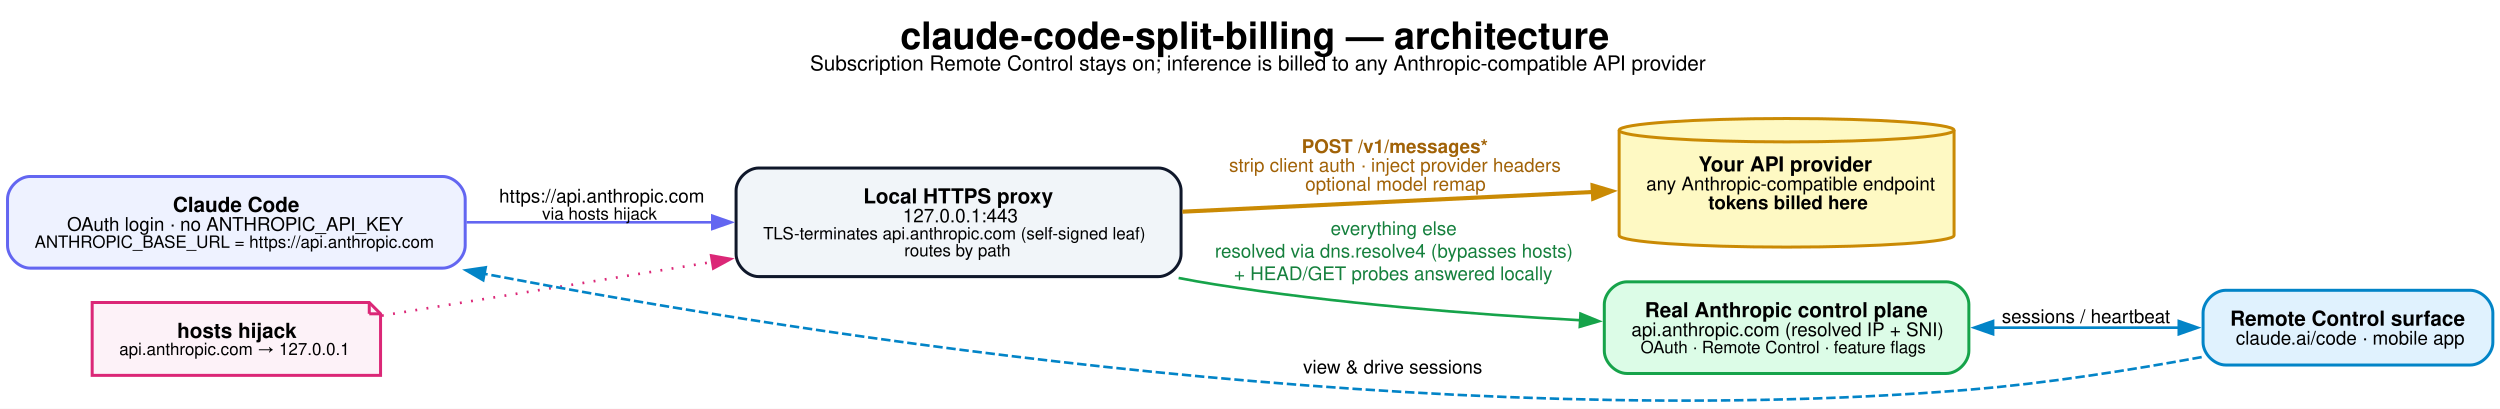
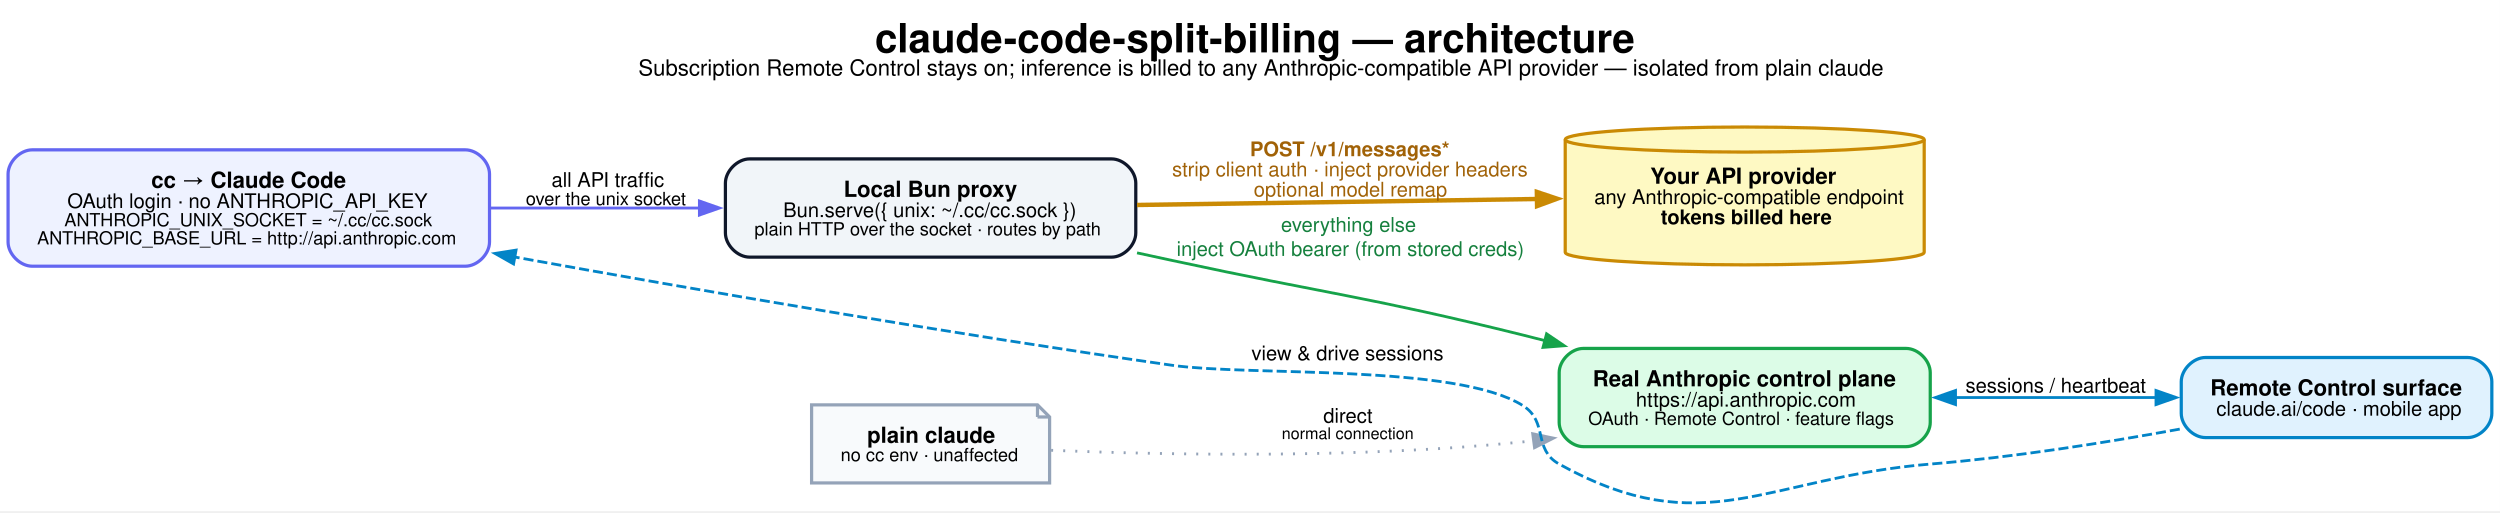
- <svg xmlns="http://www.w3.org/2000/svg" width="1329pt" height="217pt" viewBox="0.00 0.00 1329.00 217.00">
-   <g id="graph0" class="graph" transform="scale(1 1) rotate(0) translate(4 213.28)">
-     <polygon fill="white" stroke="none" points="-4,4 -4,-213.28 1325.2,-213.28 1325.2,4 -4,4" />
-     <text xml:space="preserve" text-anchor="start" x="474.6" y="-187.28" font-family="Helvetica,sans-Serif" font-weight="bold" font-size="20.00">claude-code-split-billing — architecture</text>
-     <text xml:space="preserve" text-anchor="start" x="426.6" y="-175.83" font-family="Helvetica,sans-Serif" font-size="11.00">Subscription Remote Control stays on; inference is billed to any Anthropic-compatible API provider</text>
-     <text xml:space="preserve" text-anchor="start" x="657.98" y="-156.28" font-family="Helvetica,sans-Serif" font-size="20.00"> </text>
+ <svg xmlns="http://www.w3.org/2000/svg" width="1240pt" height="254pt" viewBox="0.00 0.00 1240.00 254.00">
+   <g id="graph0" class="graph" transform="scale(1 1) rotate(0) translate(4 249.53)">
+     <polygon fill="white" stroke="none" points="-4,4 -4,-249.53 1235.95,-249.53 1235.95,4 -4,4" />
+     <text xml:space="preserve" text-anchor="start" x="429.98" y="-223.53" font-family="Helvetica,sans-Serif" font-weight="bold" font-size="20.00">claude-code-split-billing — architecture</text>
+     <text xml:space="preserve" text-anchor="start" x="312.6" y="-212.08" font-family="Helvetica,sans-Serif" font-size="11.00">Subscription Remote Control stays on; inference is billed to any Anthropic-compatible API provider — isolated from plain claude</text>
+     <text xml:space="preserve" text-anchor="start" x="613.35" y="-192.53" font-family="Helvetica,sans-Serif" font-size="20.00"> </text>
    <g id="node1" class="node">
-       <path fill="#eef2ff" stroke="#6366f1" stroke-width="1.6" d="M231.3,-119.46C231.3,-119.46 12,-119.46 12,-119.46 6,-119.46 0,-113.46 0,-107.46 0,-107.46 0,-82.74 0,-82.74 0,-76.74 6,-70.74 12,-70.74 12,-70.74 231.3,-70.74 231.3,-70.74 237.3,-70.74 243.3,-76.74 243.3,-82.74 243.3,-82.74 243.3,-107.46 243.3,-107.46 243.3,-113.46 237.3,-119.46 231.3,-119.46" />
-       <text xml:space="preserve" text-anchor="start" x="87.9" y="-100.65" font-family="Helvetica,sans-Serif" font-weight="bold" font-size="11.00">Claude Code</text>
-       <text xml:space="preserve" text-anchor="start" x="31.65" y="-90.6" font-family="Helvetica,sans-Serif" font-size="10.00">OAuth login · no ANTHROPIC_API_KEY</text>
-       <text xml:space="preserve" text-anchor="start" x="14.4" y="-81.55" font-family="Helvetica,sans-Serif" font-size="9.00">ANTHROPIC_BASE_URL = https://api.anthropic.com</text>
+       <path fill="#eef2ff" stroke="#6366f1" stroke-width="1.6" d="M226.8,-175.21C226.8,-175.21 12,-175.21 12,-175.21 6,-175.21 0,-169.21 0,-163.21 0,-163.21 0,-129.49 0,-129.49 0,-123.49 6,-117.49 12,-117.49 12,-117.49 226.8,-117.49 226.8,-117.49 232.8,-117.49 238.8,-123.49 238.8,-129.49 238.8,-129.49 238.8,-163.21 238.8,-163.21 238.8,-169.21 232.8,-175.21 226.8,-175.21" />
+       <text xml:space="preserve" text-anchor="start" x="71.03" y="-156.4" font-family="Helvetica,sans-Serif" font-weight="bold" font-size="11.00">cc → Claude Code</text>
+       <text xml:space="preserve" text-anchor="start" x="29.4" y="-146.35" font-family="Helvetica,sans-Serif" font-size="10.00">OAuth login · no ANTHROPIC_API_KEY</text>
+       <text xml:space="preserve" text-anchor="start" x="27.9" y="-137.3" font-family="Helvetica,sans-Serif" font-size="9.00">ANTHROPIC_UNIX_SOCKET = ~/.cc/cc.sock</text>
+       <text xml:space="preserve" text-anchor="start" x="14.4" y="-128.3" font-family="Helvetica,sans-Serif" font-size="9.00">ANTHROPIC_BASE_URL = http://api.anthropic.com</text>
    </g>
    <g id="node3" class="node">
-       <path fill="#f1f5f9" stroke="#0f172a" stroke-width="1.6" d="M611.85,-123.96C611.85,-123.96 399.3,-123.96 399.3,-123.96 393.3,-123.96 387.3,-117.96 387.3,-111.96 387.3,-111.96 387.3,-78.24 387.3,-78.24 387.3,-72.24 393.3,-66.24 399.3,-66.24 399.3,-66.24 611.85,-66.24 611.85,-66.24 617.85,-66.24 623.85,-72.24 623.85,-78.24 623.85,-78.24 623.85,-111.96 623.85,-111.96 623.85,-117.96 617.85,-123.96 611.85,-123.96" />
-       <text xml:space="preserve" text-anchor="start" x="454.95" y="-105.15" font-family="Helvetica,sans-Serif" font-weight="bold" font-size="11.00">Local HTTPS proxy</text>
-       <text xml:space="preserve" text-anchor="start" x="475.95" y="-95.1" font-family="Helvetica,sans-Serif" font-size="10.00">127.0.0.1:443</text>
-       <text xml:space="preserve" text-anchor="start" x="401.7" y="-86.05" font-family="Helvetica,sans-Serif" font-size="9.00">TLS-terminates api.anthropic.com (self-signed leaf)</text>
-       <text xml:space="preserve" text-anchor="start" x="476.7" y="-77.05" font-family="Helvetica,sans-Serif" font-size="9.00">routes by path</text>
+       <path fill="#f1f5f9" stroke="#0f172a" stroke-width="1.6" d="M547.35,-170.71C547.35,-170.71 367.8,-170.71 367.8,-170.71 361.8,-170.71 355.8,-164.71 355.8,-158.71 355.8,-158.71 355.8,-133.99 355.8,-133.99 355.8,-127.99 361.8,-121.99 367.8,-121.99 367.8,-121.99 547.35,-121.99 547.35,-121.99 553.35,-121.99 559.35,-127.99 559.35,-133.99 559.35,-133.99 559.35,-158.71 559.35,-158.71 559.35,-164.71 553.35,-170.71 547.35,-170.71" />
+       <text xml:space="preserve" text-anchor="start" x="414.45" y="-151.9" font-family="Helvetica,sans-Serif" font-weight="bold" font-size="11.00">Local Bun proxy</text>
+       <text xml:space="preserve" text-anchor="start" x="384.45" y="-141.85" font-family="Helvetica,sans-Serif" font-size="10.00">Bun.serve({ unix: ~/.cc/cc.sock })</text>
+       <text xml:space="preserve" text-anchor="start" x="370.2" y="-132.8" font-family="Helvetica,sans-Serif" font-size="9.00">plain HTTP over the socket · routes by path</text>
    </g>
    <g id="edge1" class="edge">
-       <path fill="none" stroke="#6366f1" stroke-width="1.4" d="M244.02,-95.1C285.66,-95.1 332.41,-95.1 374.7,-95.1" />
-       <polygon fill="#6366f1" stroke="#6366f1" stroke-width="1.4" points="374.67,-98.6 384.67,-95.1 374.67,-91.6 374.67,-98.6" />
-       <text xml:space="preserve" text-anchor="start" x="261.3" y="-105.6" font-family="Helvetica,sans-Serif" font-size="10.00">https://api.anthropic.com</text>
-       <text xml:space="preserve" text-anchor="start" x="284.18" y="-96.55" font-family="Helvetica,sans-Serif" font-size="9.00">via hosts hijack</text>
+       <path fill="none" stroke="#6366f1" stroke-width="1.4" d="M239.4,-146.35C273.19,-146.35 309.88,-146.35 343.32,-146.35" />
+       <polygon fill="#6366f1" stroke="#6366f1" stroke-width="1.4" points="342.89,-149.85 352.89,-146.35 342.89,-142.85 342.89,-149.85" />
+       <text xml:space="preserve" text-anchor="start" x="269.55" y="-156.85" font-family="Helvetica,sans-Serif" font-size="10.00">all API traffic</text>
+       <text xml:space="preserve" text-anchor="start" x="256.8" y="-147.8" font-family="Helvetica,sans-Serif" font-size="9.00">over the unix socket</text>
    </g>
    <g id="node2" class="node">
-       <polygon fill="#fdf2f8" stroke="#db2777" stroke-width="1.6" points="192.3,-52.46 45,-52.46 45,-13.74 198.3,-13.74 198.3,-46.46 192.3,-52.46" />
-       <polyline fill="none" stroke="#db2777" stroke-width="1.6" points="192.3,-52.46 192.3,-46.46" />
-       <polyline fill="none" stroke="#db2777" stroke-width="1.6" points="198.3,-46.46 192.3,-46.46" />
-       <text xml:space="preserve" text-anchor="start" x="90.15" y="-33.65" font-family="Helvetica,sans-Serif" font-weight="bold" font-size="11.00">hosts hijack</text>
-       <text xml:space="preserve" text-anchor="start" x="59.4" y="-24.55" font-family="Helvetica,sans-Serif" font-size="9.00">api.anthropic.com → 127.0.0.1</text>
+       <polygon fill="#f8fafc" stroke="#94a3b8" stroke-width="1.6" points="510.6,-48.71 398.55,-48.71 398.55,-9.99 516.6,-9.99 516.6,-42.71 510.6,-48.71" />
+       <polyline fill="none" stroke="#94a3b8" stroke-width="1.6" points="510.6,-48.71 510.6,-42.71" />
+       <polyline fill="none" stroke="#94a3b8" stroke-width="1.6" points="516.6,-42.71 510.6,-42.71" />
+       <text xml:space="preserve" text-anchor="start" x="426.08" y="-29.9" font-family="Helvetica,sans-Serif" font-weight="bold" font-size="11.00">plain claude</text>
+       <text xml:space="preserve" text-anchor="start" x="412.95" y="-20.8" font-family="Helvetica,sans-Serif" font-size="9.00">no cc env · unaffected</text>
+     </g>
+     <g id="node5" class="node">
+       <path fill="#dcfce7" stroke="#16a34a" stroke-width="1.6" d="M941.4,-76.71C941.4,-76.71 781.35,-76.71 781.35,-76.71 775.35,-76.71 769.35,-70.71 769.35,-64.71 769.35,-64.71 769.35,-39.99 769.35,-39.99 769.35,-33.99 775.35,-27.99 781.35,-27.99 781.35,-27.99 941.4,-27.99 941.4,-27.99 947.4,-27.99 953.4,-33.99 953.4,-39.99 953.4,-39.99 953.4,-64.71 953.4,-64.71 953.4,-70.71 947.4,-76.71 941.4,-76.71" />
+       <text xml:space="preserve" text-anchor="start" x="786" y="-57.9" font-family="Helvetica,sans-Serif" font-weight="bold" font-size="11.00">Real Anthropic control plane</text>
+       <text xml:space="preserve" text-anchor="start" x="807.38" y="-47.85" font-family="Helvetica,sans-Serif" font-size="10.00">https://api.anthropic.com</text>
+       <text xml:space="preserve" text-anchor="start" x="783.75" y="-38.8" font-family="Helvetica,sans-Serif" font-size="9.00">OAuth · Remote Control · feature flags</text>
    </g>
    <g id="edge2" class="edge">
-       <path fill="none" stroke="#db2777" stroke-width="1.4" stroke-dasharray="1,5" d="M199.02,-45.5C249.22,-53.65 316.19,-64.52 374.63,-74.01" />
-       <polygon fill="#db2777" stroke="#db2777" stroke-width="1.4" points="374.06,-77.46 384.49,-75.61 375.18,-70.55 374.06,-77.46" />
+       <path fill="none" stroke="#94a3b8" stroke-width="1.4" stroke-dasharray="1,5" d="M517.35,-26.18C576.6,-23.79 670.57,-22.14 751.35,-30.35 753.12,-30.53 754.91,-30.72 756.7,-30.93" />
+       <polygon fill="#94a3b8" stroke="#94a3b8" stroke-width="1.4" points="756.2,-34.4 766.57,-32.23 757.11,-27.46 756.2,-34.4" />
+       <text xml:space="preserve" text-anchor="start" x="652.35" y="-39.85" font-family="Helvetica,sans-Serif" font-size="10.00">direct</text>
+       <text xml:space="preserve" text-anchor="start" x="631.73" y="-31.75" font-family="Helvetica,sans-Serif" font-size="8.00">normal connection</text>
    </g>
    <g id="node4" class="node">
-       <path fill="#fef9c3" stroke="#ca8a04" stroke-width="1.6" d="M1034.78,-144.07C1034.78,-147.5 994.87,-150.28 945.75,-150.28 896.63,-150.28 856.73,-147.5 856.73,-144.07 856.73,-144.07 856.73,-88.13 856.73,-88.13 856.73,-84.7 896.63,-81.92 945.75,-81.92 994.87,-81.92 1034.78,-84.7 1034.78,-88.13 1034.78,-88.13 1034.78,-144.07 1034.78,-144.07" />
-       <path fill="none" stroke="#ca8a04" stroke-width="1.6" d="M1034.78,-144.07C1034.78,-140.64 994.87,-137.85 945.75,-137.85 896.63,-137.85 856.73,-140.64 856.73,-144.07" />
-       <text xml:space="preserve" text-anchor="start" x="898.88" y="-122.15" font-family="Helvetica,sans-Serif" font-weight="bold" font-size="11.00">Your API provider</text>
-       <text xml:space="preserve" text-anchor="start" x="871.12" y="-112.1" font-family="Helvetica,sans-Serif" font-size="10.00">any Anthropic-compatible endpoint</text>
-       <text xml:space="preserve" text-anchor="start" x="904.12" y="-102.1" font-family="Helvetica,sans-Serif" font-weight="bold" font-size="10.00">tokens billed here</text>
+       <path fill="#fef9c3" stroke="#ca8a04" stroke-width="1.6" d="M950.4,-180.31C950.4,-183.74 910.5,-186.53 861.38,-186.53 812.25,-186.53 772.35,-183.74 772.35,-180.31 772.35,-180.31 772.35,-124.38 772.35,-124.38 772.35,-120.95 812.25,-118.16 861.38,-118.16 910.5,-118.16 950.4,-120.95 950.4,-124.38 950.4,-124.38 950.4,-180.31 950.4,-180.31" />
+       <path fill="none" stroke="#ca8a04" stroke-width="1.6" d="M950.4,-180.31C950.4,-176.89 910.5,-174.1 861.38,-174.1 812.25,-174.1 772.35,-176.89 772.35,-180.31" />
+       <text xml:space="preserve" text-anchor="start" x="814.5" y="-158.4" font-family="Helvetica,sans-Serif" font-weight="bold" font-size="11.00">Your API provider</text>
+       <text xml:space="preserve" text-anchor="start" x="786.75" y="-148.35" font-family="Helvetica,sans-Serif" font-size="10.00">any Anthropic-compatible endpoint</text>
+       <text xml:space="preserve" text-anchor="start" x="819.75" y="-138.35" font-family="Helvetica,sans-Serif" font-weight="bold" font-size="10.00">tokens billed here</text>
    </g>
    <g id="edge3" class="edge">
-       <path fill="none" stroke="#ca8a04" stroke-width="2.2" d="M624.57,-100.75C692.75,-104.02 777.66,-108.09 842.9,-111.22" />
-       <polygon fill="#ca8a04" stroke="#ca8a04" stroke-width="2.2" points="842.61,-114.71 852.77,-111.69 842.95,-107.72 842.61,-114.71" />
-       <text xml:space="preserve" text-anchor="start" x="687.98" y="-131.97" font-family="Helvetica,sans-Serif" font-weight="bold" font-size="10.00" fill="#a16207">POST /v1/messages*</text>
-       <text xml:space="preserve" text-anchor="start" x="649.35" y="-121.97" font-family="Helvetica,sans-Serif" font-size="10.00" fill="#a16207">strip client auth · inject provider headers</text>
-       <text xml:space="preserve" text-anchor="start" x="689.85" y="-111.97" font-family="Helvetica,sans-Serif" font-size="10.00" fill="#a16207">optional model remap</text>
-     </g>
-     <g id="node5" class="node">
-       <path fill="#dcfce7" stroke="#16a34a" stroke-width="1.6" d="M1030.65,-63.46C1030.65,-63.46 860.85,-63.46 860.85,-63.46 854.85,-63.46 848.85,-57.46 848.85,-51.46 848.85,-51.46 848.85,-26.74 848.85,-26.74 848.85,-20.74 854.85,-14.74 860.85,-14.74 860.85,-14.74 1030.65,-14.74 1030.65,-14.74 1036.65,-14.74 1042.65,-20.74 1042.65,-26.74 1042.65,-26.74 1042.65,-51.46 1042.65,-51.46 1042.65,-57.46 1036.65,-63.46 1030.65,-63.46" />
-       <text xml:space="preserve" text-anchor="start" x="870.38" y="-44.65" font-family="Helvetica,sans-Serif" font-weight="bold" font-size="11.00">Real Anthropic control plane</text>
-       <text xml:space="preserve" text-anchor="start" x="863.25" y="-34.6" font-family="Helvetica,sans-Serif" font-size="10.00">api.anthropic.com (resolved IP + SNI)</text>
-       <text xml:space="preserve" text-anchor="start" x="868.12" y="-25.55" font-family="Helvetica,sans-Serif" font-size="9.00">OAuth · Remote Control · feature flags</text>
+       <path fill="none" stroke="#ca8a04" stroke-width="2.2" d="M559.97,-147.86C620.72,-148.77 697.71,-149.92 758.55,-150.83" />
+       <polygon fill="#ca8a04" stroke="#ca8a04" stroke-width="2.2" points="758.28,-154.32 768.33,-150.97 758.39,-147.32 758.28,-154.32" />
+       <text xml:space="preserve" text-anchor="start" x="615.98" y="-172.07" font-family="Helvetica,sans-Serif" font-weight="bold" font-size="10.00" fill="#a16207">POST /v1/messages*</text>
+       <text xml:space="preserve" text-anchor="start" x="577.35" y="-162.07" font-family="Helvetica,sans-Serif" font-size="10.00" fill="#a16207">strip client auth · inject provider headers</text>
+       <text xml:space="preserve" text-anchor="start" x="617.85" y="-152.07" font-family="Helvetica,sans-Serif" font-size="10.00" fill="#a16207">optional model remap</text>
    </g>
    <g id="edge4" class="edge">
-       <path fill="none" stroke="#16a34a" stroke-width="1.4" d="M622.55,-65.51C629.06,-64.25 635.52,-63.1 641.85,-62.1 705.93,-51.92 778.37,-46.21 836.34,-43.03" />
-       <polygon fill="#16a34a" stroke="#16a34a" stroke-width="1.4" points="836.19,-46.54 845.99,-42.52 835.82,-39.55 836.19,-46.54" />
-       <text xml:space="preserve" text-anchor="start" x="703.35" y="-88.35" font-family="Helvetica,sans-Serif" font-size="10.00" fill="#15803d">everything else</text>
-       <text xml:space="preserve" text-anchor="start" x="641.85" y="-76.35" font-family="Helvetica,sans-Serif" font-size="10.00" fill="#15803d">resolved via dns.resolve4 (bypasses hosts)</text>
-       <text xml:space="preserve" text-anchor="start" x="651.98" y="-64.35" font-family="Helvetica,sans-Serif" font-size="10.00" fill="#15803d">+ HEAD/GET probes answered locally</text>
+       <path fill="none" stroke="#16a34a" stroke-width="1.4" d="M559.97,-124.11C565.85,-122.83 571.68,-121.57 577.35,-120.35 654.63,-103.67 674.62,-102.39 751.35,-83.35 755.03,-82.43 758.77,-81.48 762.54,-80.51" />
+       <polygon fill="#16a34a" stroke="#16a34a" stroke-width="1.4" points="763.1,-83.98 771.88,-78.04 761.32,-77.21 763.1,-83.98" />
+       <text xml:space="preserve" text-anchor="start" x="631.35" y="-134.6" font-family="Helvetica,sans-Serif" font-size="10.00" fill="#15803d">everything else</text>
+       <text xml:space="preserve" text-anchor="start" x="579.6" y="-122.6" font-family="Helvetica,sans-Serif" font-size="10.00" fill="#15803d">inject OAuth bearer (from stored creds)</text>
    </g>
    <g id="node6" class="node">
-       <path fill="#e0f2fe" stroke="#0284c7" stroke-width="1.6" d="M1309.2,-58.96C1309.2,-58.96 1179.15,-58.96 1179.15,-58.96 1173.15,-58.96 1167.15,-52.96 1167.15,-46.96 1167.15,-46.96 1167.15,-31.24 1167.15,-31.24 1167.15,-25.24 1173.15,-19.24 1179.15,-19.24 1179.15,-19.24 1309.2,-19.24 1309.2,-19.24 1315.2,-19.24 1321.2,-25.24 1321.2,-31.24 1321.2,-31.24 1321.2,-46.96 1321.2,-46.96 1321.2,-52.96 1315.2,-58.96 1309.2,-58.96" />
-       <text xml:space="preserve" text-anchor="start" x="1181.55" y="-40.15" font-family="Helvetica,sans-Serif" font-weight="bold" font-size="11.00">Remote Control surface</text>
-       <text xml:space="preserve" text-anchor="start" x="1184.55" y="-30.1" font-family="Helvetica,sans-Serif" font-size="10.00">claude.ai/code · mobile app</text>
+       <path fill="#e0f2fe" stroke="#0284c7" stroke-width="1.6" d="M1219.95,-72.21C1219.95,-72.21 1089.9,-72.21 1089.9,-72.21 1083.9,-72.21 1077.9,-66.21 1077.9,-60.21 1077.9,-60.21 1077.9,-44.49 1077.9,-44.49 1077.9,-38.49 1083.9,-32.49 1089.9,-32.49 1089.9,-32.49 1219.95,-32.49 1219.95,-32.49 1225.95,-32.49 1231.95,-38.49 1231.95,-44.49 1231.95,-44.49 1231.95,-60.21 1231.95,-60.21 1231.95,-66.21 1225.95,-72.21 1219.95,-72.21" />
+       <text xml:space="preserve" text-anchor="start" x="1092.3" y="-53.4" font-family="Helvetica,sans-Serif" font-weight="bold" font-size="11.00">Remote Control surface</text>
+       <text xml:space="preserve" text-anchor="start" x="1095.3" y="-43.35" font-family="Helvetica,sans-Serif" font-size="10.00">claude.ai/code · mobile app</text>
    </g>
    <g id="edge5" class="edge">
-       <path fill="none" stroke="#0284c7" stroke-width="1.4" d="M1055.23,-39.1C1087.92,-39.1 1123.39,-39.1 1154.62,-39.1" />
-       <polygon fill="#0284c7" stroke="#0284c7" stroke-width="1.4" points="1055.52,-35.6 1045.52,-39.1 1055.52,-42.6 1055.52,-35.6" />
-       <polygon fill="#0284c7" stroke="#0284c7" stroke-width="1.4" points="1154.25,-42.6 1164.25,-39.1 1154.25,-35.6 1154.25,-42.6" />
-       <text xml:space="preserve" text-anchor="middle" x="1104.9" y="-41.6" font-family="Helvetica,sans-Serif" font-size="10.00">sessions / heartbeat</text>
+       <path fill="none" stroke="#0284c7" stroke-width="1.4" d="M965.63,-52.35C998.31,-52.35 1034.1,-52.35 1065.63,-52.35" />
+       <polygon fill="#0284c7" stroke="#0284c7" stroke-width="1.4" points="965.94,-48.85 955.94,-52.35 965.94,-55.85 965.94,-48.85" />
+       <polygon fill="#0284c7" stroke="#0284c7" stroke-width="1.4" points="1065.37,-55.85 1075.37,-52.35 1065.37,-48.85 1065.37,-55.85" />
+       <text xml:space="preserve" text-anchor="middle" x="1015.65" y="-54.85" font-family="Helvetica,sans-Serif" font-size="10.00">sessions / heartbeat</text>
    </g>
    <g id="edge6" class="edge">
-       <path fill="none" stroke="#0284c7" stroke-width="1.4" stroke-dasharray="5,2" d="M1166.41,-23.45C1129.21,-16.64 1083.79,-9.46 1042.65,-6.1 761.09,16.91 431.71,-33.81 253.43,-67.74" />
-       <polygon fill="#0284c7" stroke="#0284c7" stroke-width="1.4" points="252.88,-64.28 243.72,-69.6 254.2,-71.16 252.88,-64.28" />
-       <text xml:space="preserve" text-anchor="middle" x="736.35" y="-14.73" font-family="Helvetica,sans-Serif" font-size="10.00">view &amp; drive sessions</text>
+       <path fill="none" stroke="#0284c7" stroke-width="1.4" stroke-dasharray="5,2" d="M1077.16,-36.7C1039.96,-29.89 994.54,-22.71 953.4,-19.35 871.87,-12.68 840.83,20.42 769.35,-19.35 756.09,-26.72 764.16,-40.23 751.35,-48.35 718.47,-69.18 615.88,-62.85 577.35,-68.35 467.06,-84.09 342.43,-105.61 251.22,-122.06" />
+       <polygon fill="#0284c7" stroke="#0284c7" stroke-width="1.4" points="250.73,-118.6 241.51,-123.82 251.97,-125.48 250.73,-118.6" />
+       <text xml:space="preserve" text-anchor="middle" x="664.35" y="-70.85" font-family="Helvetica,sans-Serif" font-size="10.00">view &amp; drive sessions</text>
    </g>
  </g>
</svg>
